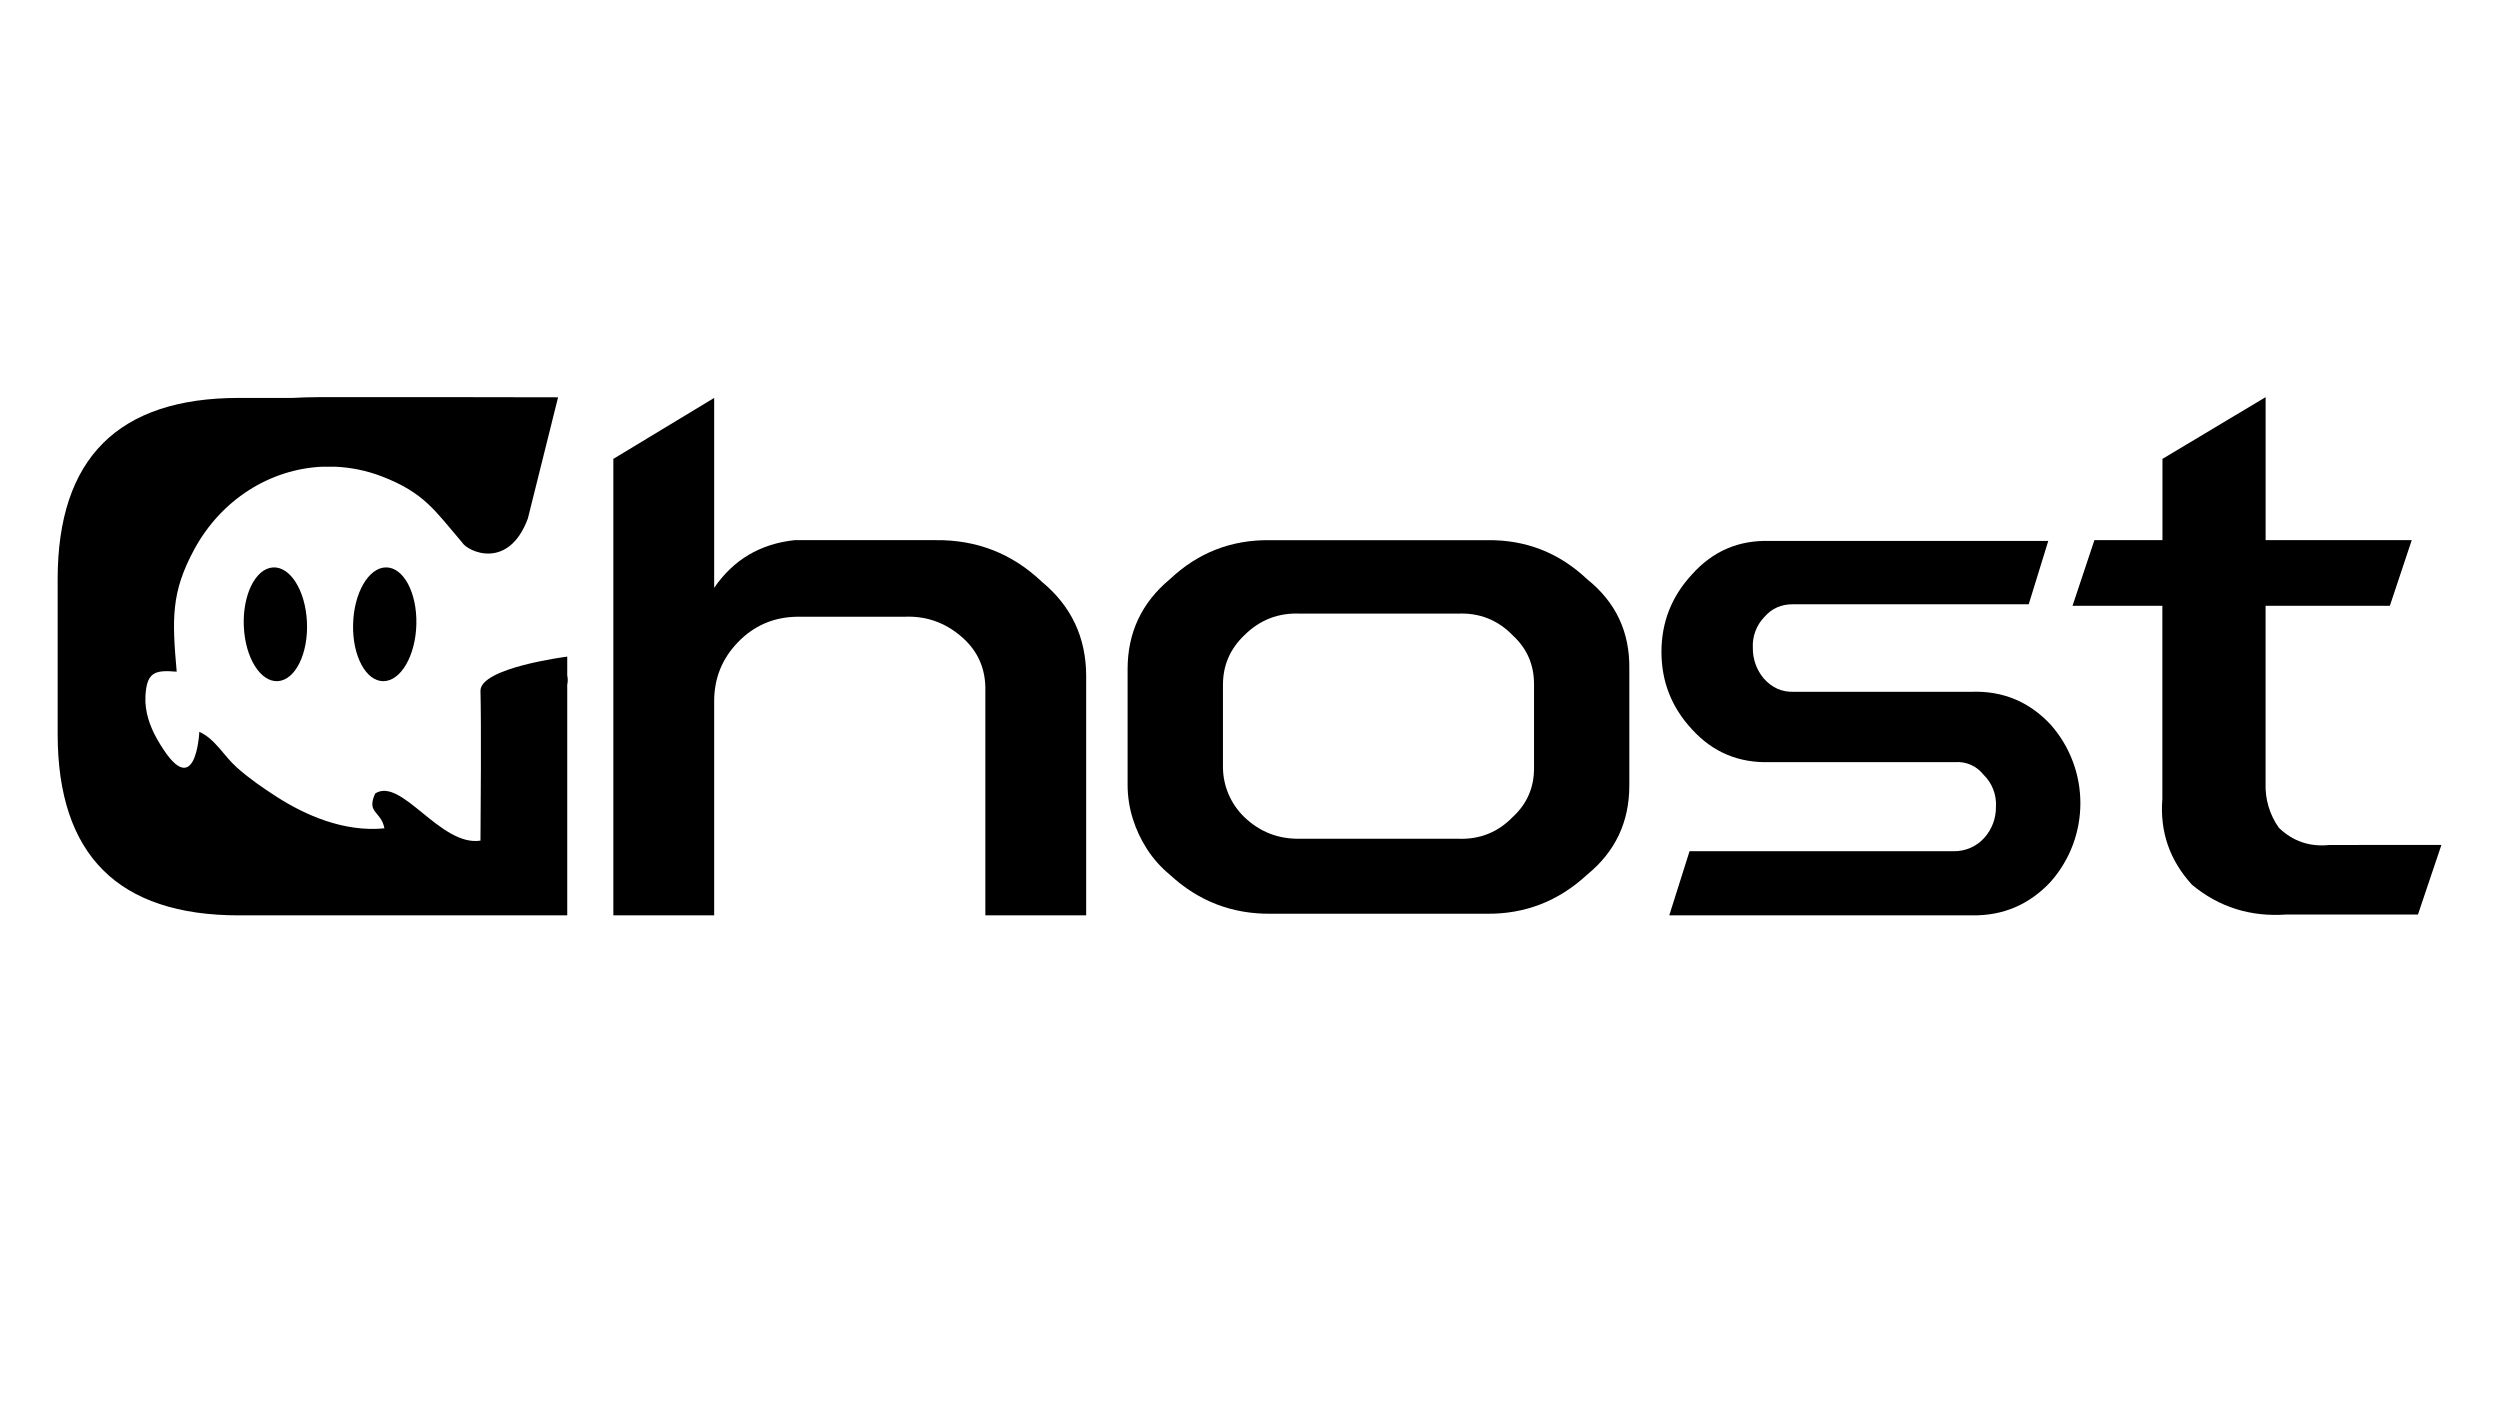
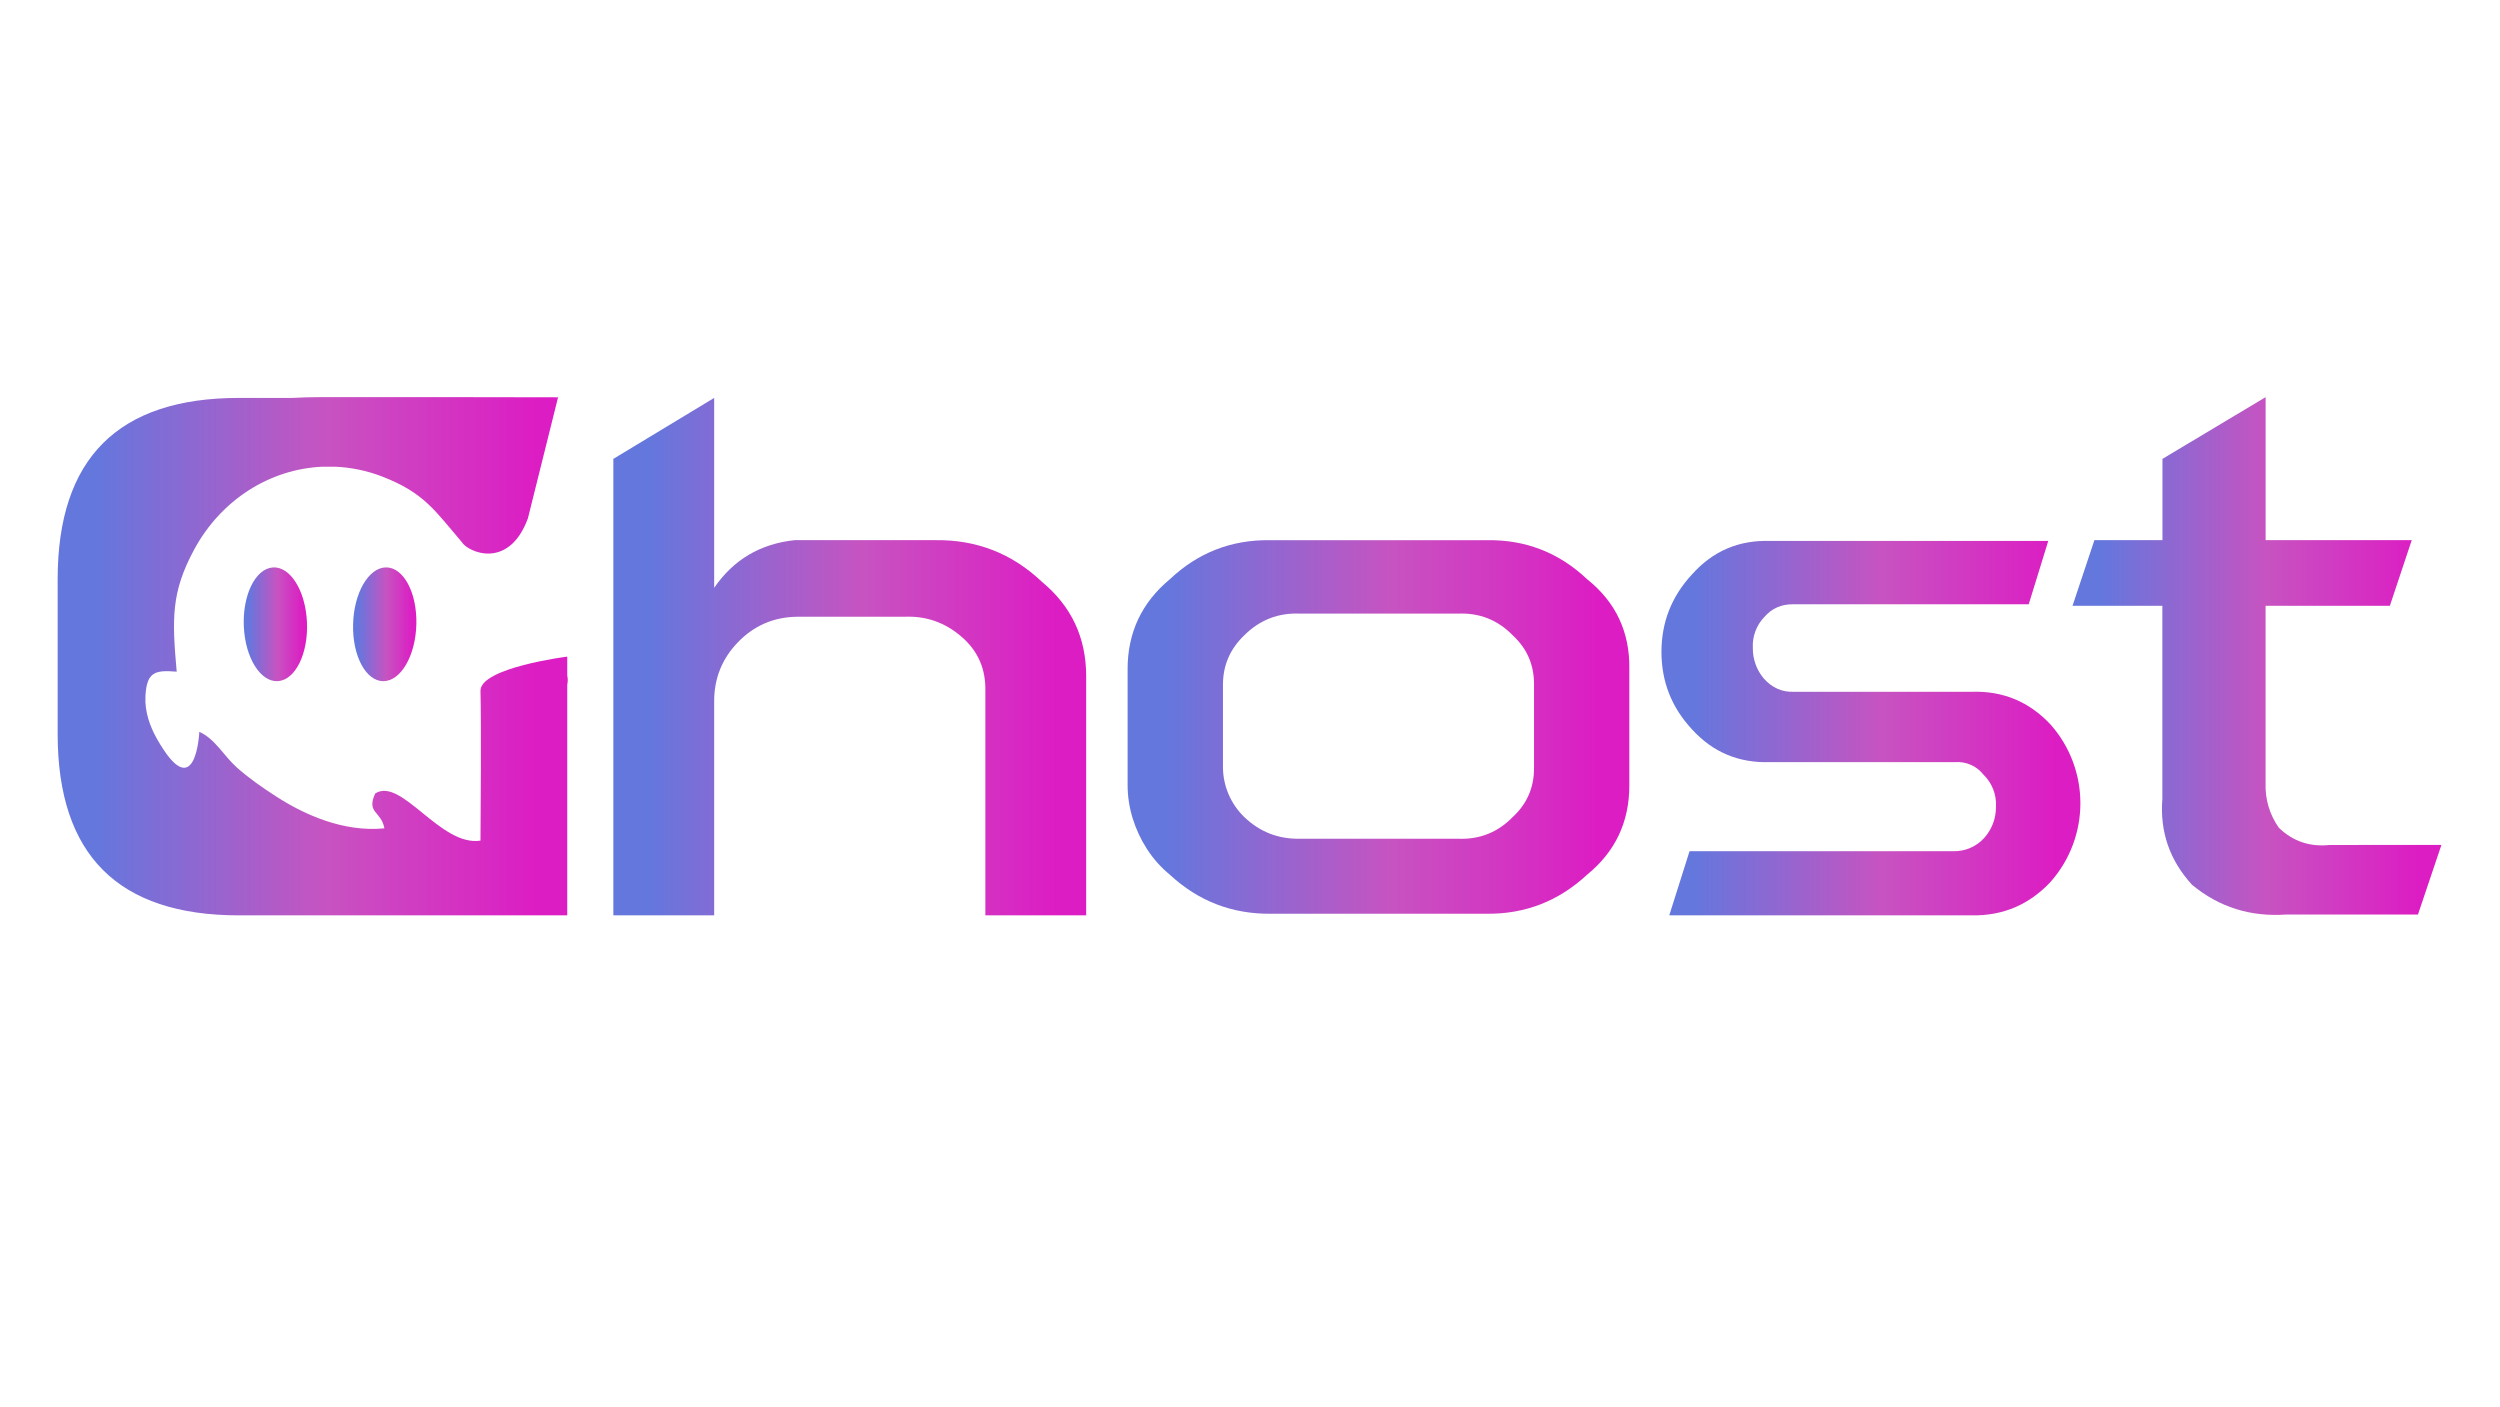
- <svg xmlns="http://www.w3.org/2000/svg" id="Camada_1" data-name="Camada 1" viewBox="0 0 1920 1080">
+ <svg xmlns="http://www.w3.org/2000/svg" id="Camada_1" data-name="Camada 1" viewBox="0 0 1920 1080" style="fill: url(#gradient1);">
+   <defs>
+     <linearGradient id="gradient1" gradientTransform="rotate(101.9deg)">
+       <stop offset="7.67%" stop-color="#6477DD" />
+       <stop offset="52.66%" stop-color="#C753C1" />
+       <stop offset="93.7%" stop-color="#DC1DC3" />
+     </linearGradient>
+   </defs>
  <path d="M435.64,504.28s-67.12,8.5-66.63,26.41c.67,24.71.18,96.3,0,114.91-30.81,4.75-60.69-49.12-80.84-36.23-7,15.23,4.49,13.28,7.07,26.79-31.16,3.09-61-10.28-82.41-24-11.18-7.16-21.46-14.33-30.76-22.57-10.24-9.06-16.8-22.15-29-27.53,0,.11-2.62,58.61-32.79,4.9-4.77-8.5-9.25-20.08-8.58-32.34,1-18.45,7.1-20.19,24-18.78-3.57-40.6-4.35-60.85,13.41-93.76,20.59-38.14,58-61.83,98.4-63.65h9.72a113.23,113.23,0,0,1,35.95,7.42c32.8,12.61,41,26.61,61.54,50.52,4.37,7.46,35.88,21.92,50.7-18.24l23.18-93C383,305,348.72,305,245.76,305c-7.29,0-14.32.25-21.23.6h-41q-139.26,0-139.25,139.26V563.7Q44.28,703,183.53,703H435.64V525.82a15.72,15.72,0,0,0,0-7Z" />
  <path d="M209.48,435.8c-13.38,1-23.33,21.32-22.22,45.42s12.88,42.87,26.27,41.89,23.33-21.32,22.21-45.43S222.87,434.82,209.48,435.8Z" />
  <path d="M271.17,479.52c-.59,24.13,9.83,43.66,23.25,43.62s24.78-19.63,25.35-43.76-9.83-43.66-23.25-43.62S271.74,455.39,271.17,479.52Z" />
  <path d="M800,446.66q-34.22-32.42-81.63-31.82H610.3q-39.62,4.21-61.82,36.62V305.6l-77.43,46.82V703h77.43V538.5q0-26.41,18.3-45.32t44.72-19.51h82.83q25.21-1.2,44.42,15.6,18.6,16.22,18,41.42V703h77.43V519.29Q834.19,474.88,800,446.66Z" />
  <path d="M1218.94,444.86q-32.4-30.62-76.82-30H975.25q-44.43-.58-76.83,30-32.42,27-32.42,69v88.83a86.78,86.78,0,0,0,3.9,25.81A94.86,94.86,0,0,0,881,652.24a84.77,84.77,0,0,0,17.41,19.51q33,30.6,78,30h165.07q44.42.6,77.42-30,32.41-26.4,32.42-68.43V513.89Q1252,471.28,1218.94,444.86Zm-40.81,145.25q0,22.21-16.21,37.22-17.42,18-42.62,16.81H998.66q-25.21.6-43.22-16.81a53.65,53.65,0,0,1-16.21-37.82V525.89q0-22.2,16.21-37.82,18-18,43.22-16.8H1119.3q25.21-1.2,42.62,16.8,16.2,15,16.21,37.22Z" />
  <path d="M1514.26,531.29H1378q-13.82.62-23.41-10.2a35.73,35.73,0,0,1-8.41-23.41,31.77,31.77,0,0,1,9-24q8.38-9.6,21.6-9.6h181.28l15-48.62h-213.7q-36-1.2-60,25.8Q1276,466.47,1276,500.68t23.41,59.42q24,26.43,60,25.21h142.27a25.18,25.18,0,0,1,21.61,9.61,31.61,31.61,0,0,1,9.6,24.61,35.12,35.12,0,0,1-9,24,30.93,30.93,0,0,1-23.42,10.2H1297.57L1282,703h232.29q36,.59,60.63-25.81a91.17,91.17,0,0,0,0-120.65Q1550.26,530.1,1514.26,531.29Z" />
  <path d="M1789.17,648.94q-22.82,2.41-39-13.2a55.52,55.52,0,0,1-10.2-34.22V465.27h95.44l16.8-50.43H1740V305l-79.23,47.42v62.42H1608.5l-16.81,50.43h69V613.53q-3,37.8,22.8,66,31.21,25.82,72.64,22.81H1857l18-53.42Z" />
</svg>
